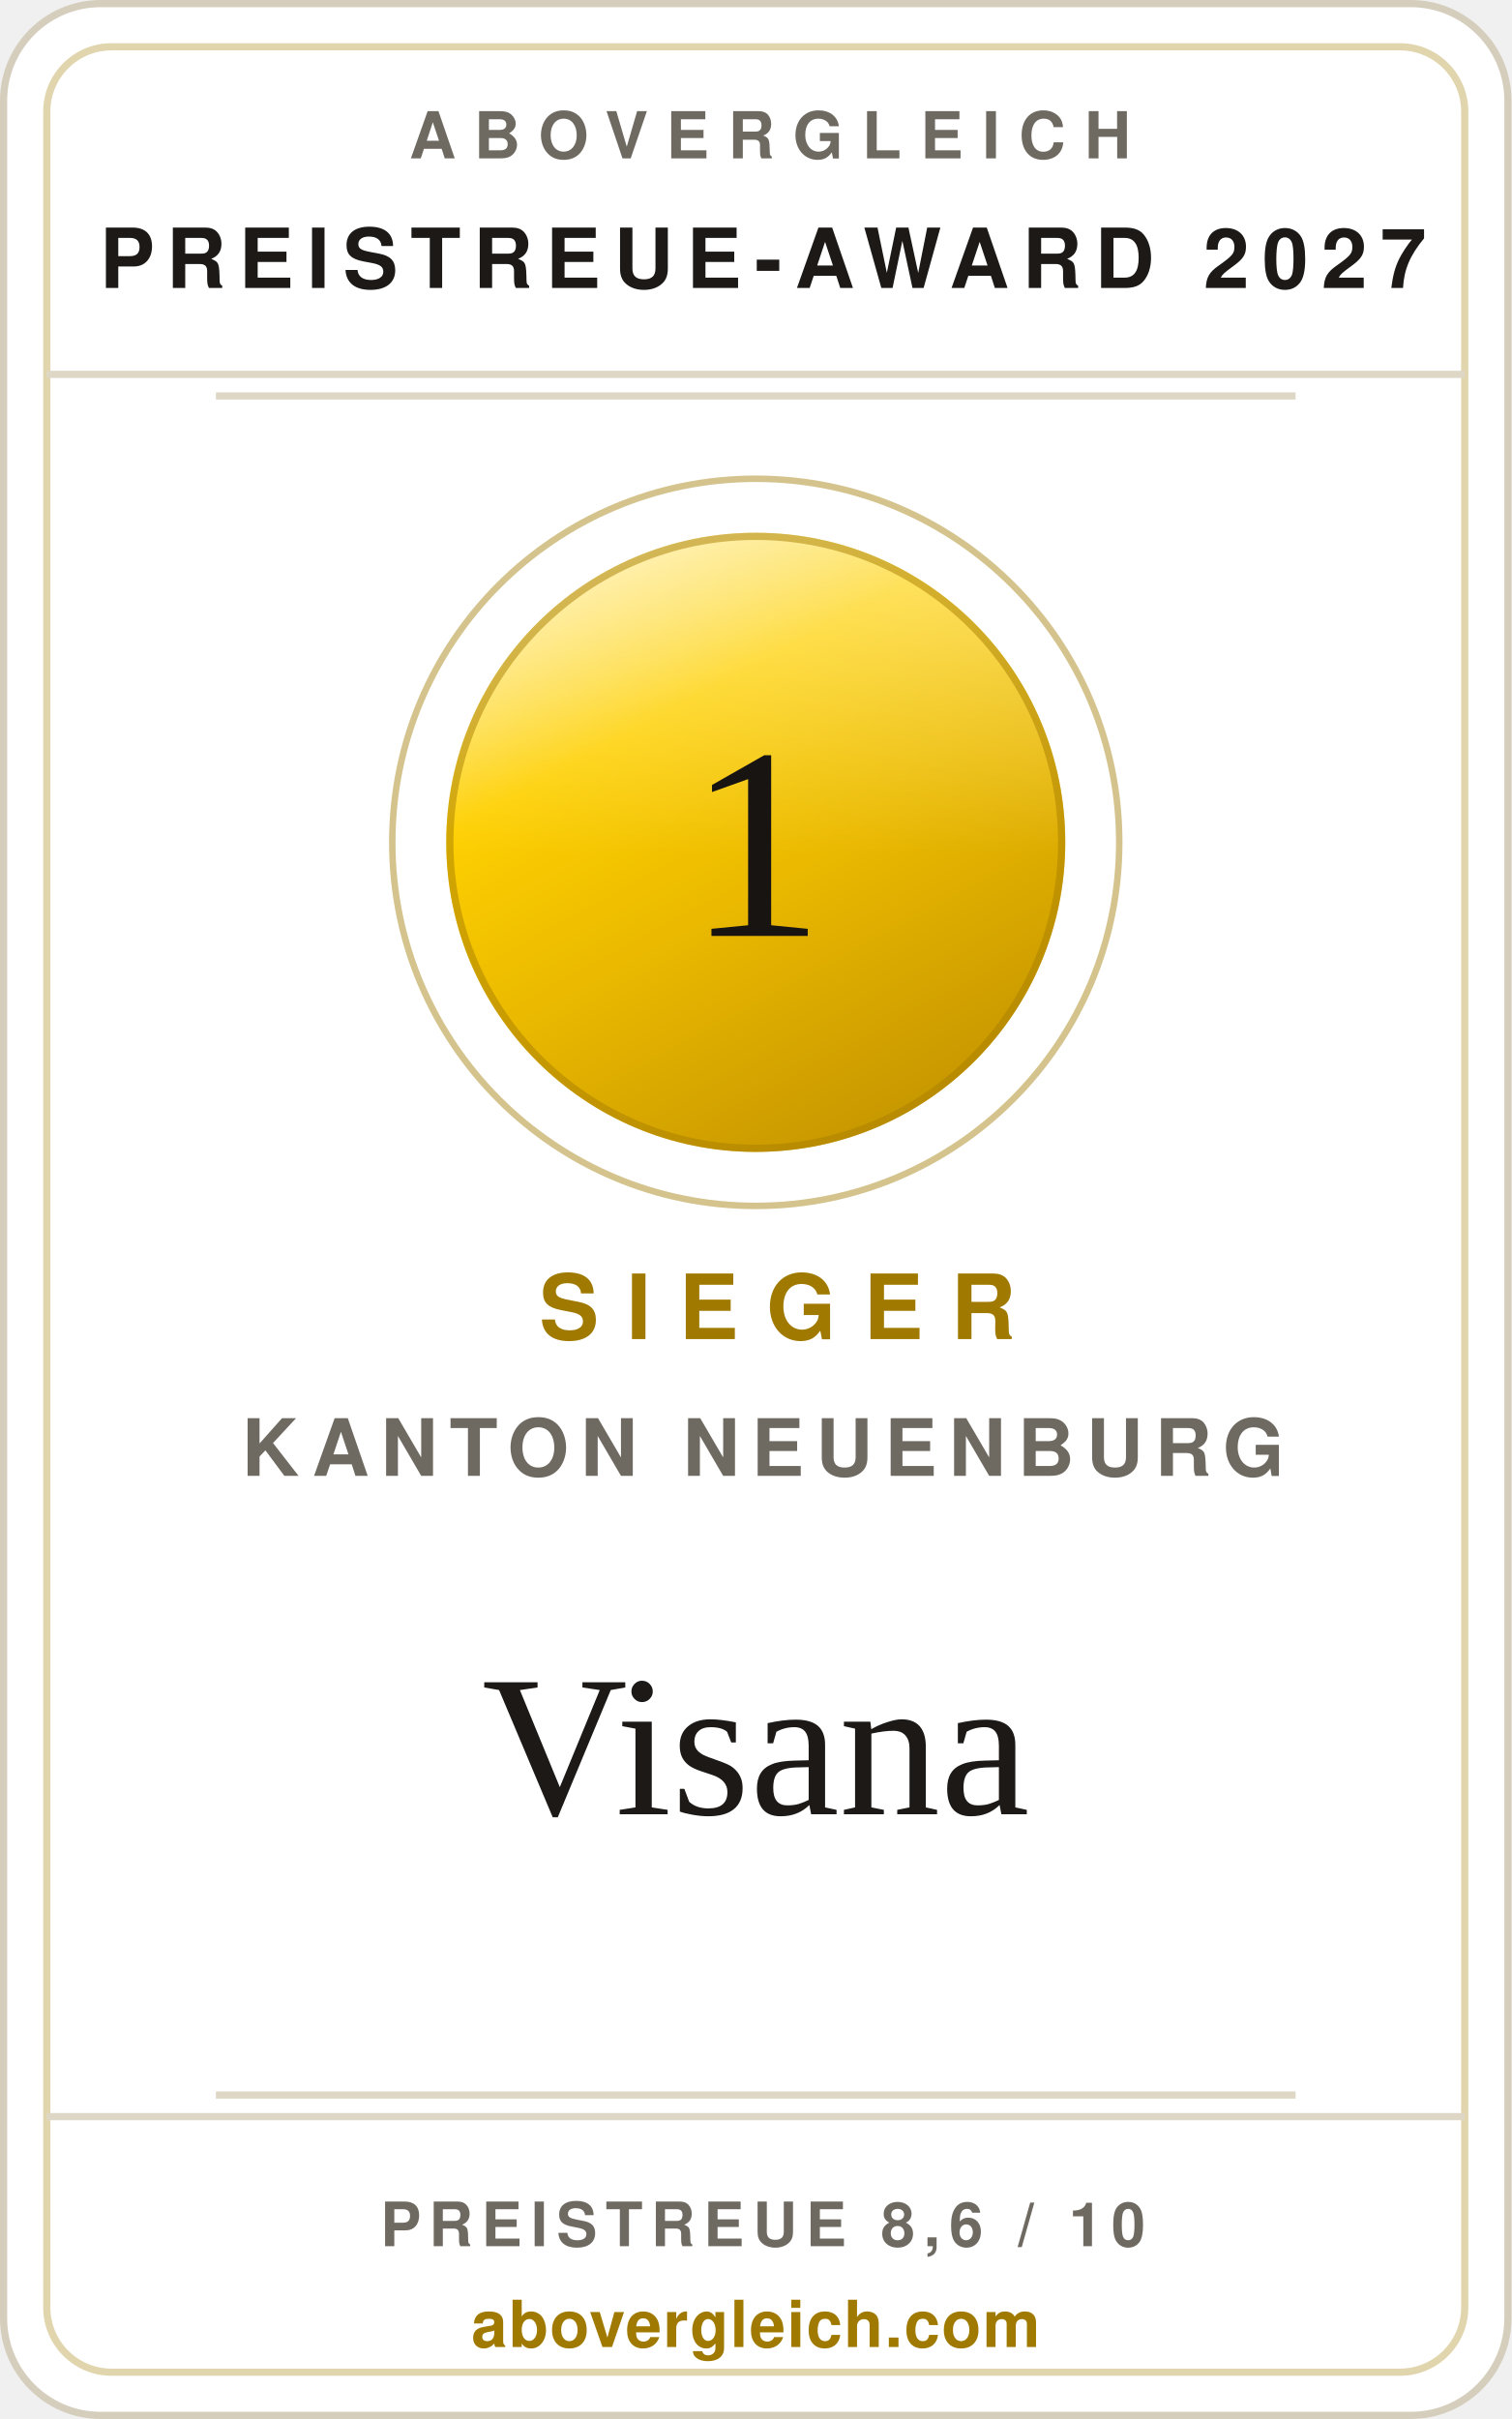
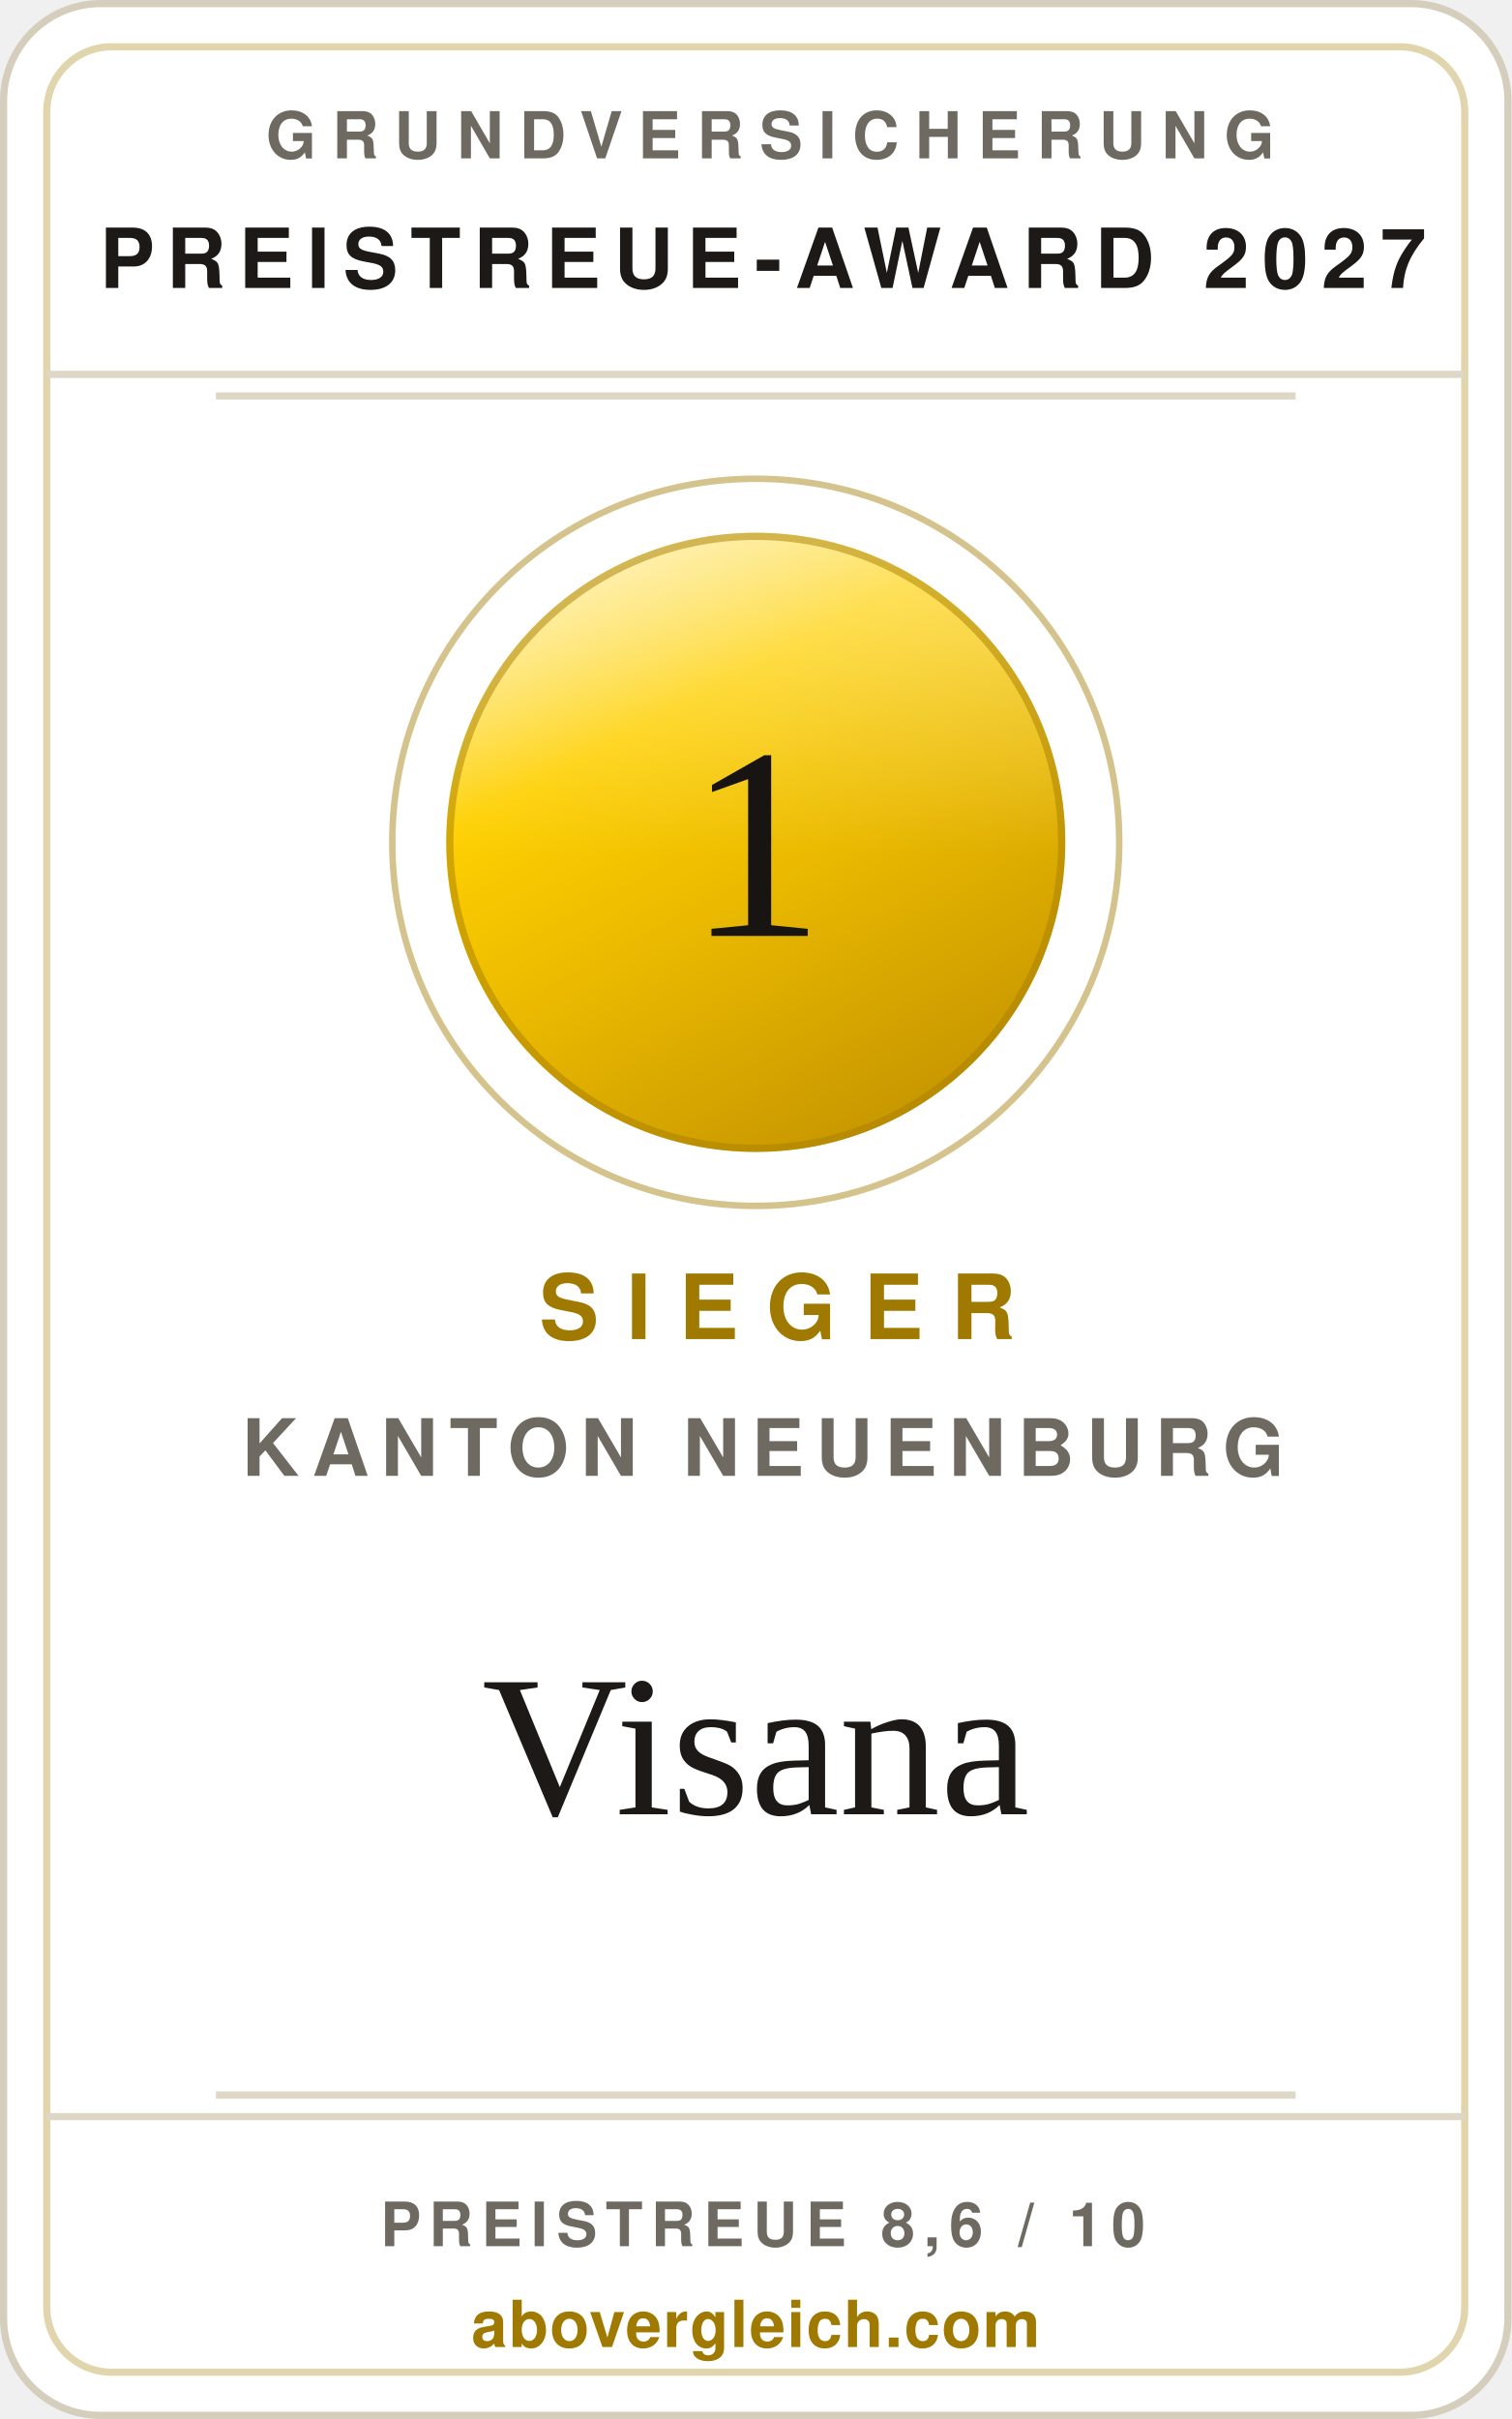
<svg xmlns="http://www.w3.org/2000/svg" width="240" height="384" viewBox="0 0 210 336" role="img" aria-label="abovergleich Preistreue-Award 2027: Preistreueste Krankenkasse im Kanton Neuenburg 2027, Visana">
  <style>.s{font-family:'Helvetica Neue',Helvetica,Arial,sans-serif}.v{font-family:Georgia,'Times New Roman',serif}</style>
  <defs>
    <linearGradient id="metall" x1="0.18" y1="0" x2="0.72" y2="1">
      <stop offset="0%" stop-color="#ffeea6" />
      <stop offset="30%" stop-color="#fed001" />
      <stop offset="58%" stop-color="#eab900" />
      <stop offset="100%" stop-color="#c49400" />
    </linearGradient>
    <linearGradient id="glanz" x1="0" y1="0" x2="0" y2="1">
      <stop offset="0%" stop-color="#ffffff" stop-opacity="0.42" />
      <stop offset="52%" stop-color="#ffffff" stop-opacity="0" />
    </linearGradient>
  </defs>
  <rect x="0.5" y="0.5" width="209" height="335" rx="13.5" fill="#ffffff" stroke="#d6cebd" />
  <rect x="6.5" y="6.5" width="197" height="323" rx="9" fill="none" stroke="rgba(160,122,0,0.32)" />
-   <text class="s" x="107" y="22" text-anchor="middle" font-size="9" font-weight="700" letter-spacing="2.6" fill="#6f6a61">ABOVERGLEICH</text>
+   <text class="s" x="107" y="22" text-anchor="middle" font-size="9" font-weight="700" letter-spacing="2.2" fill="#6f6a61">GRUNDVERSICHERUNG</text>
  <text class="s" x="106" y="40" text-anchor="middle" font-size="11.5" font-weight="700" letter-spacing="1.8" fill="#1c1917">PREISTREUE-AWARD 2027</text>
  <line x1="6.5" y1="52" x2="203.5" y2="52" stroke="#ded7c6" />
  <line x1="30" y1="55" x2="180" y2="55" stroke="#ded7c6" />
  <circle cx="105" cy="117" r="50.5" fill="none" stroke="rgba(160,122,0,0.45)" stroke-width="0.9" />
  <circle cx="105" cy="117" r="43" fill="url(#metall)" />
  <circle cx="105" cy="117" r="43" fill="url(#glanz)" />
  <circle cx="105" cy="117" r="42.5" fill="none" stroke="#a97f00" stroke-opacity="0.5" stroke-width="1" />
  <text class="v" x="105" y="130" text-anchor="middle" font-size="38" fill="#171412">1</text>
  <text class="s" x="108" y="186" text-anchor="middle" font-size="12.5" font-weight="700" letter-spacing="3.8" fill="#a07a00">SIEGER</text>
  <text class="s" x="106" y="205" text-anchor="middle" font-size="11" font-weight="600" letter-spacing="1.6" fill="#6f6a61">KANTON NEUENBURG</text>
  <text class="v" x="105" y="252" text-anchor="middle" font-size="28" fill="#1c1917">Visana</text>
  <line x1="30" y1="291" x2="180" y2="291" stroke="#ded7c6" />
  <line x1="6.5" y1="294" x2="203.5" y2="294" stroke="#ded7c6" />
  <text class="s" x="106" y="312" text-anchor="middle" font-size="8.5" font-weight="700" letter-spacing="1.2" fill="#6f6a61">PREISTREUE 8,6 / 10</text>
  <text class="s" x="105" y="326" text-anchor="middle" font-size="9" font-weight="700" letter-spacing="0.2" fill="#a07a00">abovergleich.com</text>
</svg>
